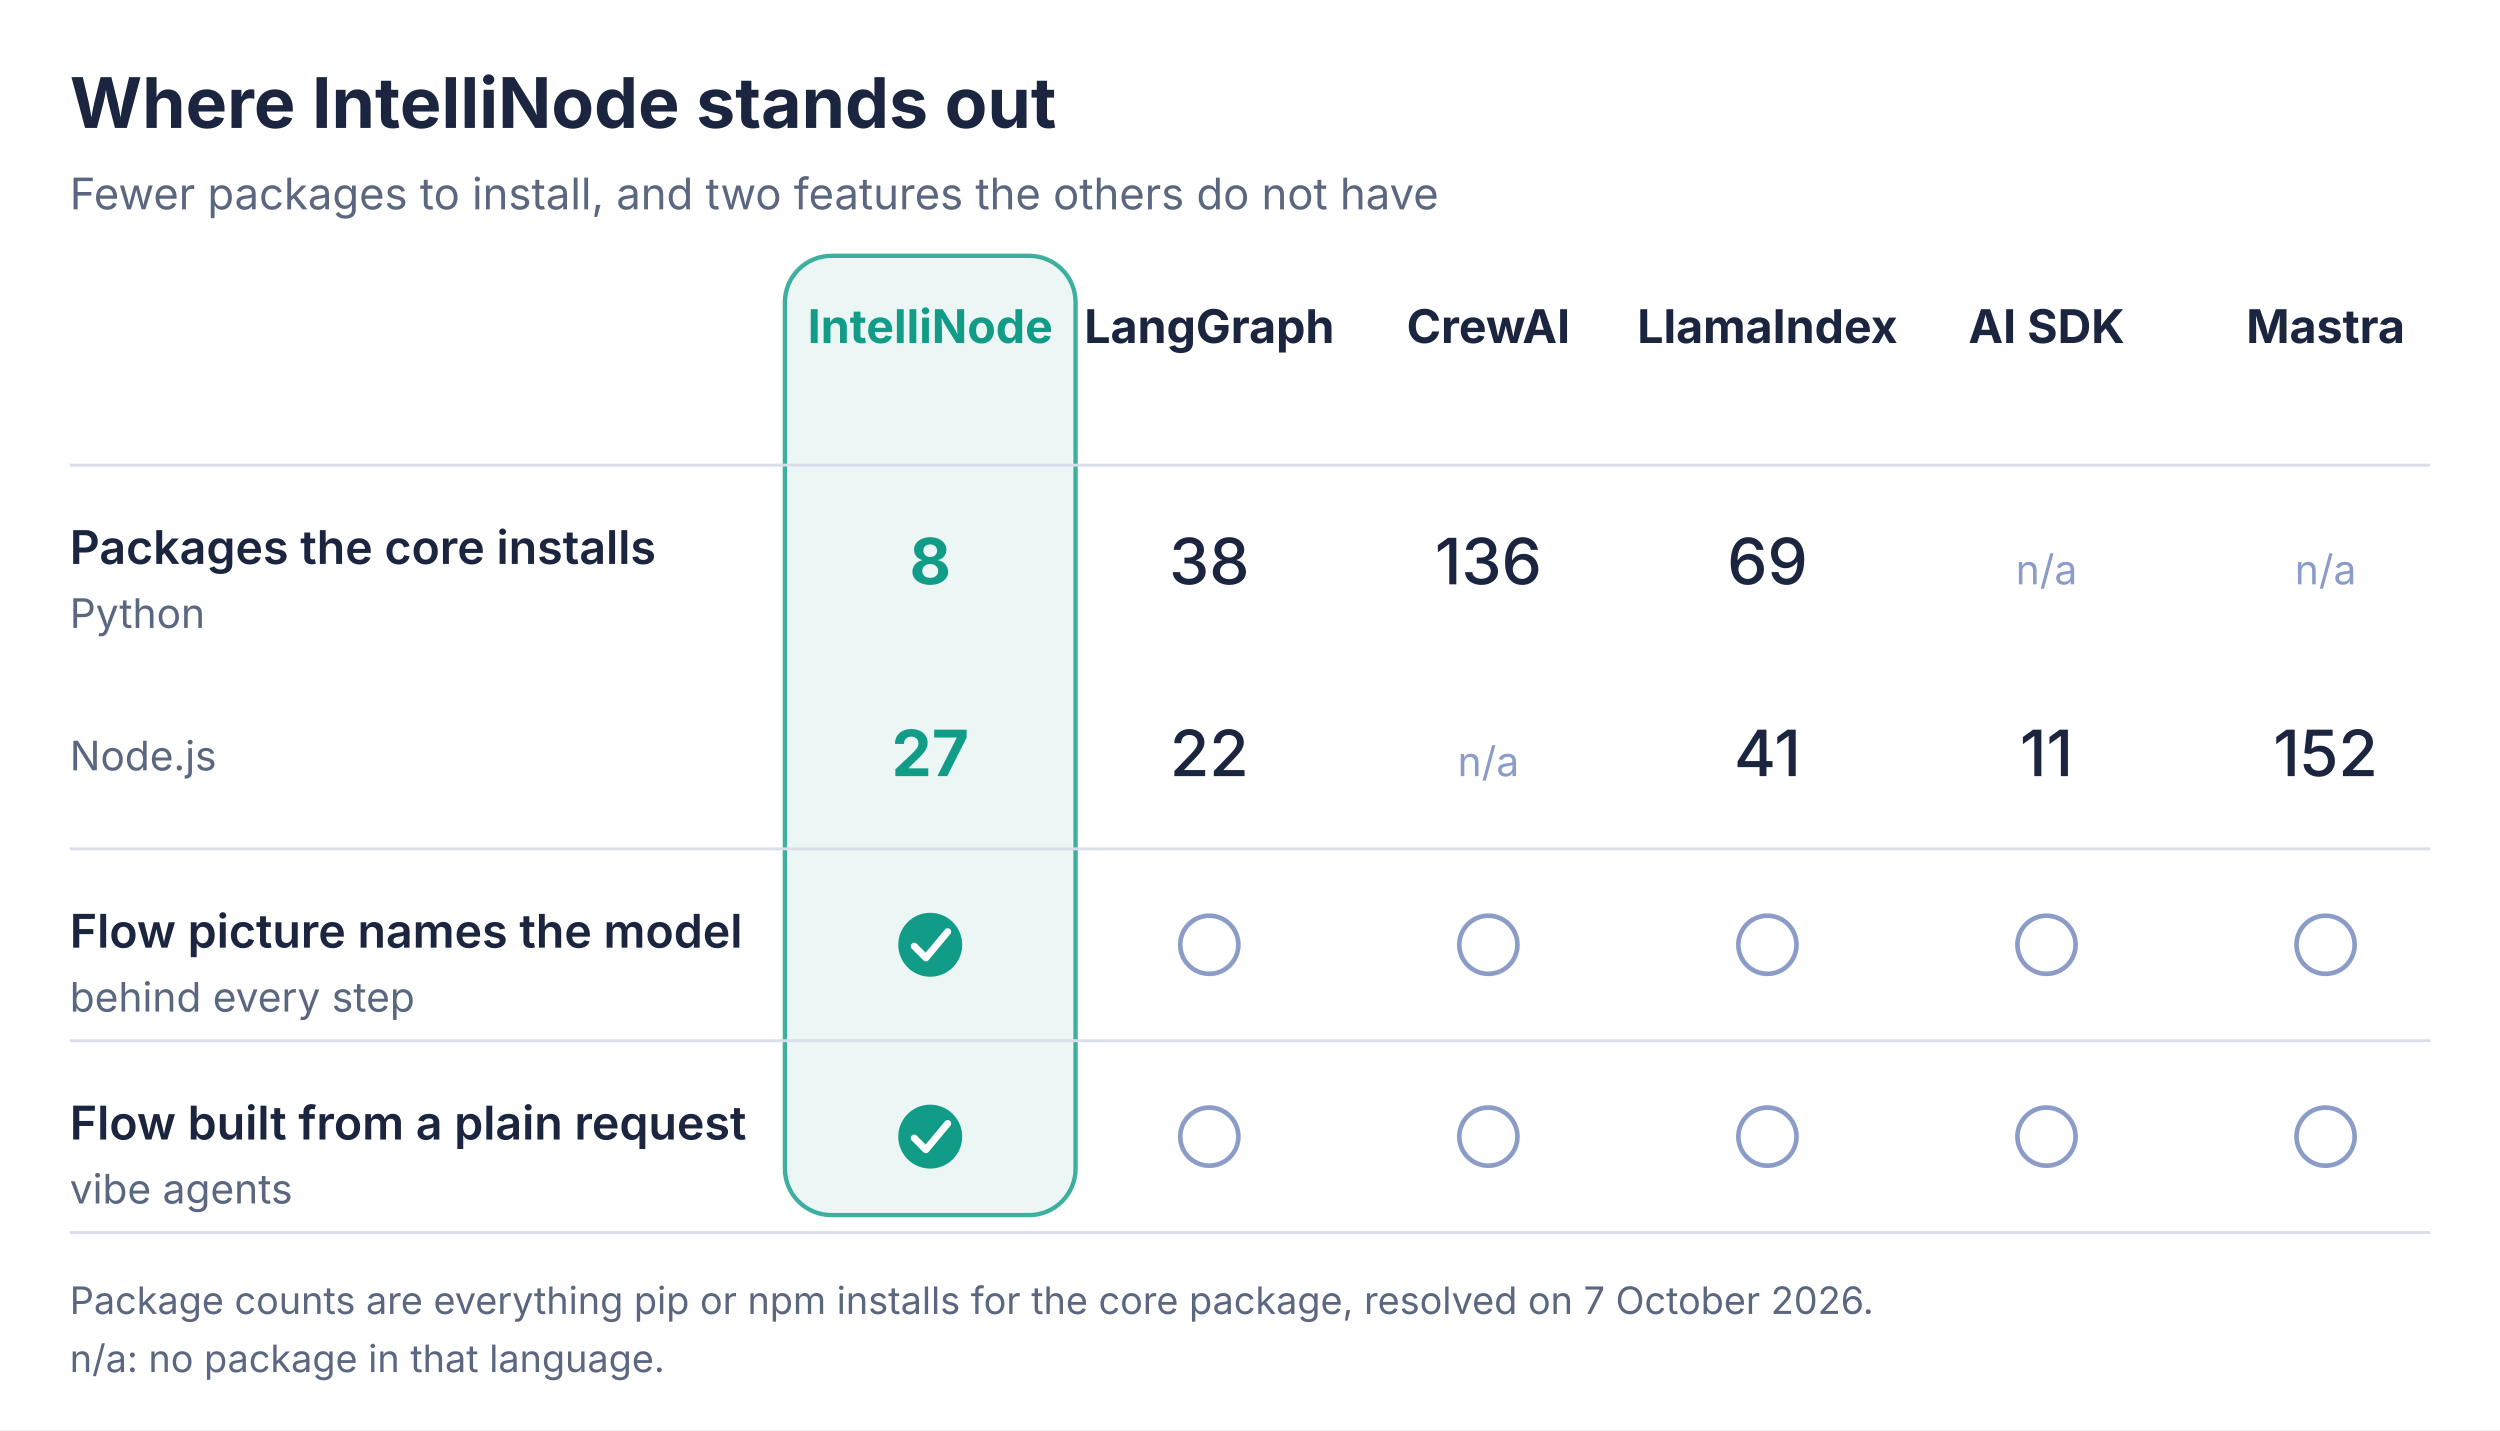
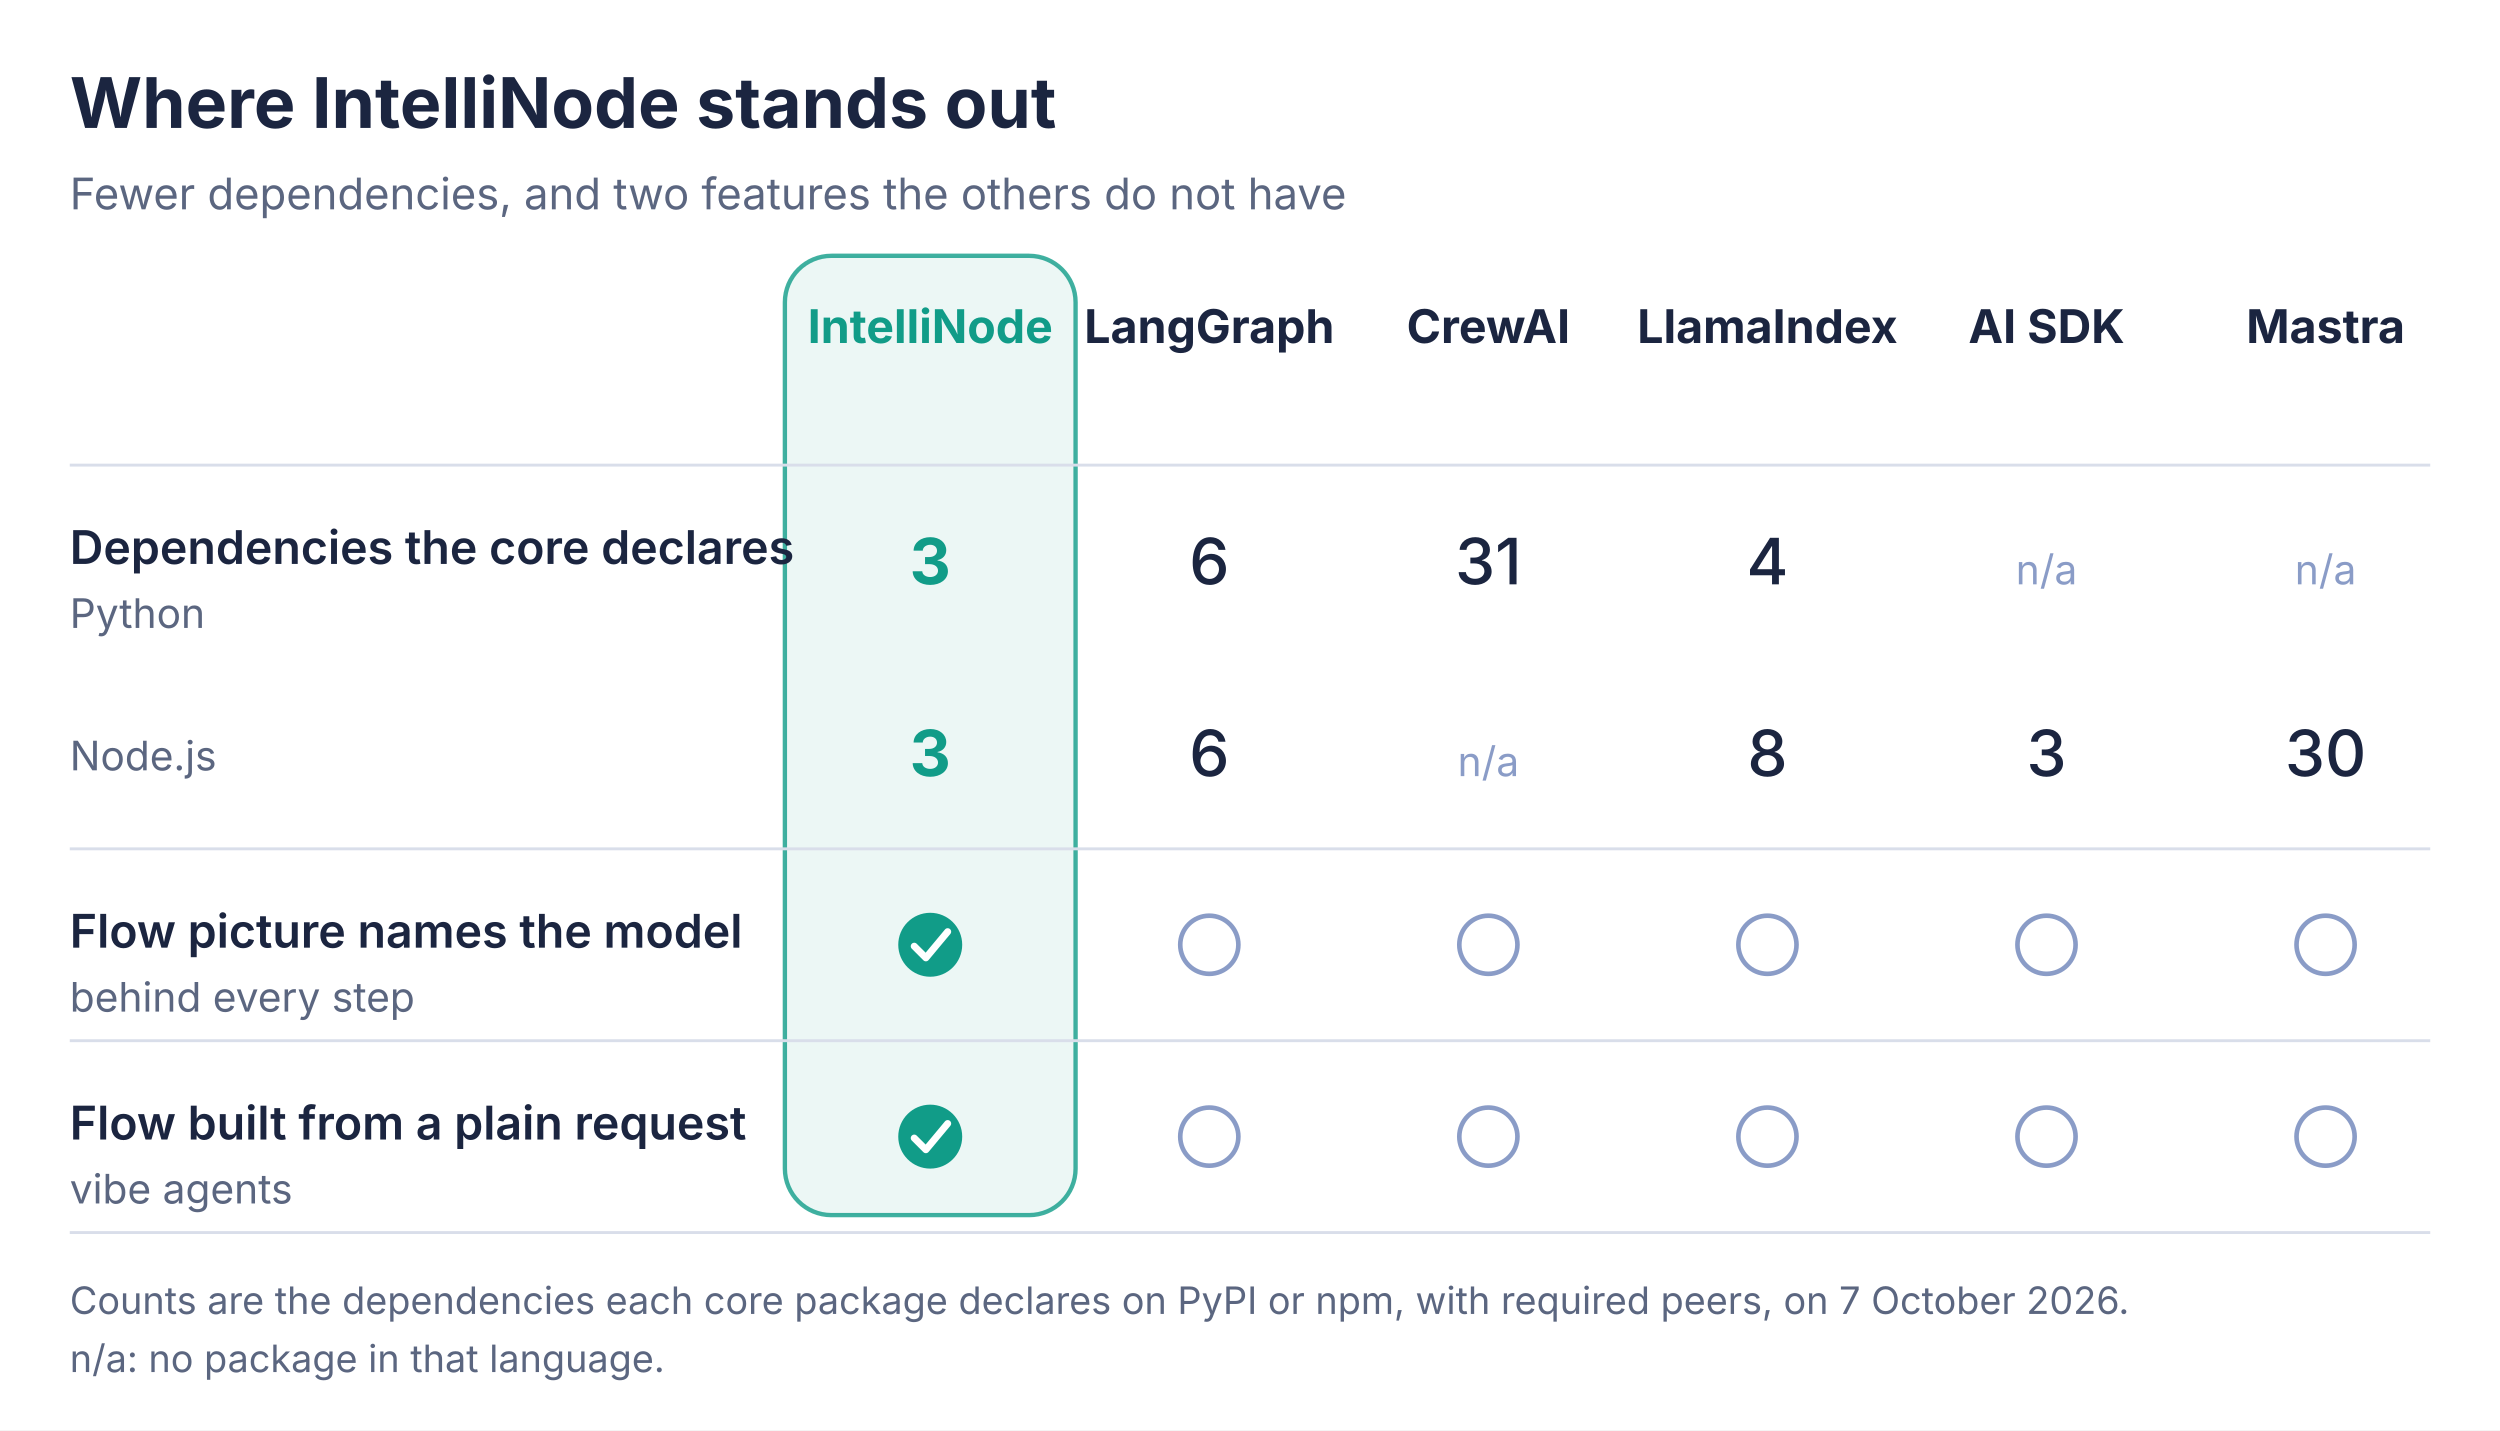
<svg xmlns="http://www.w3.org/2000/svg" viewBox="0 0 860 492" width="860" height="492" role="img" aria-labelledby="t d">
  <rect width="860" height="492" fill="#FFFFFF" />
  <text x="24" y="44" font-family="Inter, -apple-system, 'Segoe UI', Helvetica, Arial, sans-serif" font-size="24" font-weight="700" fill="#1B2540">Where IntelliNode stands out</text>
-   <text x="24" y="72" font-family="Inter, -apple-system, 'Segoe UI', Helvetica, Arial, sans-serif" font-size="15" fill="#5B6680">Fewer packages to install, and two features the others do not have</text>
+   <text x="24" y="72" font-family="Inter, -apple-system, 'Segoe UI', Helvetica, Arial, sans-serif" font-size="15" fill="#5B6680">Fewer dependencies, and two features the others do not have</text>
  <rect x="270" y="88" width="100" height="330" rx="16" fill="#119C88" fill-opacity="0.08" stroke="#119C88" stroke-opacity="0.8" stroke-width="1.5" />
  <text x="320" y="118" font-family="Inter, -apple-system, 'Segoe UI', Helvetica, Arial, sans-serif" font-size="16" font-weight="700" fill="#119C88" text-anchor="middle">IntelliNode</text>
  <text x="416" y="118" font-family="Inter, -apple-system, 'Segoe UI', Helvetica, Arial, sans-serif" font-size="16" font-weight="700" fill="#1B2540" text-anchor="middle">LangGraph</text>
  <text x="512" y="118" font-family="Inter, -apple-system, 'Segoe UI', Helvetica, Arial, sans-serif" font-size="16" font-weight="700" fill="#1B2540" text-anchor="middle">CrewAI</text>
  <text x="608" y="118" font-family="Inter, -apple-system, 'Segoe UI', Helvetica, Arial, sans-serif" font-size="16" font-weight="700" fill="#1B2540" text-anchor="middle">LlamaIndex</text>
  <text x="704" y="118" font-family="Inter, -apple-system, 'Segoe UI', Helvetica, Arial, sans-serif" font-size="16" font-weight="700" fill="#1B2540" text-anchor="middle">AI SDK</text>
  <text x="800" y="118" font-family="Inter, -apple-system, 'Segoe UI', Helvetica, Arial, sans-serif" font-size="16" font-weight="700" fill="#1B2540" text-anchor="middle">Mastra</text>
  <line x1="24" y1="160" x2="836" y2="160" stroke="#D9DEEA" stroke-width="1" />
-   <text x="24" y="194" font-family="Inter, -apple-system, 'Segoe UI', Helvetica, Arial, sans-serif" font-size="16" font-weight="600" fill="#1B2540">Packages the core installs</text>
+   <text x="24" y="194" font-family="Inter, -apple-system, 'Segoe UI', Helvetica, Arial, sans-serif" font-size="16" font-weight="600" fill="#1B2540">Dependencies the core declares</text>
  <text x="24" y="216" font-family="Inter, -apple-system, 'Segoe UI', Helvetica, Arial, sans-serif" font-size="14" fill="#5B6680">Python</text>
-   <text x="320" y="201" font-family="Inter, -apple-system, 'Segoe UI', Helvetica, Arial, sans-serif" font-size="22" font-weight="700" fill="#119C88" text-anchor="middle">8</text>
-   <text x="416" y="201" font-family="Inter, -apple-system, 'Segoe UI', Helvetica, Arial, sans-serif" font-size="22" font-weight="500" fill="#1B2540" text-anchor="middle">38</text>
-   <text x="512" y="201" font-family="Inter, -apple-system, 'Segoe UI', Helvetica, Arial, sans-serif" font-size="22" font-weight="500" fill="#1B2540" text-anchor="middle">136</text>
-   <text x="608" y="201" font-family="Inter, -apple-system, 'Segoe UI', Helvetica, Arial, sans-serif" font-size="22" font-weight="500" fill="#1B2540" text-anchor="middle">69</text>
+   <text x="320" y="201" font-family="Inter, -apple-system, 'Segoe UI', Helvetica, Arial, sans-serif" font-size="22" font-weight="700" fill="#119C88" text-anchor="middle">3</text>
+   <text x="416" y="201" font-family="Inter, -apple-system, 'Segoe UI', Helvetica, Arial, sans-serif" font-size="22" font-weight="500" fill="#1B2540" text-anchor="middle">6</text>
+   <text x="512" y="201" font-family="Inter, -apple-system, 'Segoe UI', Helvetica, Arial, sans-serif" font-size="22" font-weight="500" fill="#1B2540" text-anchor="middle">31</text>
+   <text x="608" y="201" font-family="Inter, -apple-system, 'Segoe UI', Helvetica, Arial, sans-serif" font-size="22" font-weight="500" fill="#1B2540" text-anchor="middle">4</text>
  <text x="704" y="201" font-family="Inter, -apple-system, 'Segoe UI', Helvetica, Arial, sans-serif" font-size="14" fill="#8A9CC7" text-anchor="middle">n/a</text>
  <text x="800" y="201" font-family="Inter, -apple-system, 'Segoe UI', Helvetica, Arial, sans-serif" font-size="14" fill="#8A9CC7" text-anchor="middle">n/a</text>
  <text x="24" y="265" font-family="Inter, -apple-system, 'Segoe UI', Helvetica, Arial, sans-serif" font-size="14" fill="#5B6680">Node.js</text>
-   <text x="320" y="267" font-family="Inter, -apple-system, 'Segoe UI', Helvetica, Arial, sans-serif" font-size="22" font-weight="700" fill="#119C88" text-anchor="middle">27</text>
-   <text x="416" y="267" font-family="Inter, -apple-system, 'Segoe UI', Helvetica, Arial, sans-serif" font-size="22" font-weight="500" fill="#1B2540" text-anchor="middle">22</text>
+   <text x="320" y="267" font-family="Inter, -apple-system, 'Segoe UI', Helvetica, Arial, sans-serif" font-size="22" font-weight="700" fill="#119C88" text-anchor="middle">3</text>
+   <text x="416" y="267" font-family="Inter, -apple-system, 'Segoe UI', Helvetica, Arial, sans-serif" font-size="22" font-weight="500" fill="#1B2540" text-anchor="middle">6</text>
  <text x="512" y="267" font-family="Inter, -apple-system, 'Segoe UI', Helvetica, Arial, sans-serif" font-size="14" fill="#8A9CC7" text-anchor="middle">n/a</text>
-   <text x="608" y="267" font-family="Inter, -apple-system, 'Segoe UI', Helvetica, Arial, sans-serif" font-size="22" font-weight="500" fill="#1B2540" text-anchor="middle">41</text>
-   <text x="704" y="267" font-family="Inter, -apple-system, 'Segoe UI', Helvetica, Arial, sans-serif" font-size="22" font-weight="500" fill="#1B2540" text-anchor="middle">11</text>
-   <text x="800" y="267" font-family="Inter, -apple-system, 'Segoe UI', Helvetica, Arial, sans-serif" font-size="22" font-weight="500" fill="#1B2540" text-anchor="middle">152</text>
+   <text x="608" y="267" font-family="Inter, -apple-system, 'Segoe UI', Helvetica, Arial, sans-serif" font-size="22" font-weight="500" fill="#1B2540" text-anchor="middle">8</text>
+   <text x="704" y="267" font-family="Inter, -apple-system, 'Segoe UI', Helvetica, Arial, sans-serif" font-size="22" font-weight="500" fill="#1B2540" text-anchor="middle">3</text>
+   <text x="800" y="267" font-family="Inter, -apple-system, 'Segoe UI', Helvetica, Arial, sans-serif" font-size="22" font-weight="500" fill="#1B2540" text-anchor="middle">30</text>
  <line x1="24" y1="292" x2="836" y2="292" stroke="#D9DEEA" stroke-width="1" />
  <text x="24" y="326" font-family="Inter, -apple-system, 'Segoe UI', Helvetica, Arial, sans-serif" font-size="16" font-weight="600" fill="#1B2540">Flow picture names the model</text>
  <text x="24" y="348" font-family="Inter, -apple-system, 'Segoe UI', Helvetica, Arial, sans-serif" font-size="14" fill="#5B6680">behind every step</text>
  <circle cx="320" cy="325" r="11" fill="#119C88" />
  <path d="M 314.5 325.5 L 318.5 329.5 L 326.0 320.5" fill="none" stroke="#FFFFFF" stroke-width="2.4" stroke-linecap="round" stroke-linejoin="round" />
  <circle cx="416" cy="325" r="10" fill="none" stroke="#8A9CC7" stroke-width="1.6" />
  <circle cx="512" cy="325" r="10" fill="none" stroke="#8A9CC7" stroke-width="1.6" />
  <circle cx="608" cy="325" r="10" fill="none" stroke="#8A9CC7" stroke-width="1.6" />
  <circle cx="704" cy="325" r="10" fill="none" stroke="#8A9CC7" stroke-width="1.6" />
  <circle cx="800" cy="325" r="10" fill="none" stroke="#8A9CC7" stroke-width="1.6" />
  <line x1="24" y1="358" x2="836" y2="358" stroke="#D9DEEA" stroke-width="1" />
  <text x="24" y="392" font-family="Inter, -apple-system, 'Segoe UI', Helvetica, Arial, sans-serif" font-size="16" font-weight="600" fill="#1B2540">Flow built from a plain request</text>
  <text x="24" y="414" font-family="Inter, -apple-system, 'Segoe UI', Helvetica, Arial, sans-serif" font-size="14" fill="#5B6680">vibe agents</text>
  <circle cx="320" cy="391" r="11" fill="#119C88" />
  <path d="M 314.5 391.5 L 318.5 395.5 L 326.0 386.5" fill="none" stroke="#FFFFFF" stroke-width="2.4" stroke-linecap="round" stroke-linejoin="round" />
  <circle cx="416" cy="391" r="10" fill="none" stroke="#8A9CC7" stroke-width="1.6" />
  <circle cx="512" cy="391" r="10" fill="none" stroke="#8A9CC7" stroke-width="1.6" />
  <circle cx="608" cy="391" r="10" fill="none" stroke="#8A9CC7" stroke-width="1.6" />
  <circle cx="704" cy="391" r="10" fill="none" stroke="#8A9CC7" stroke-width="1.6" />
  <circle cx="800" cy="391" r="10" fill="none" stroke="#8A9CC7" stroke-width="1.6" />
  <line x1="24" y1="424" x2="836" y2="424" stroke="#D9DEEA" stroke-width="1" />
-   <text x="24" y="452" font-family="Inter, -apple-system, 'Segoe UI', Helvetica, Arial, sans-serif" font-size="13" fill="#5B6680">Package counts are everything pip or npm installs for the core package, resolved on 7 October 2026.</text>
+   <text x="24" y="452" font-family="Inter, -apple-system, 'Segoe UI', Helvetica, Arial, sans-serif" font-size="13" fill="#5B6680">Counts are the dependencies each core package declares on PyPI or npm, with required peers, on 7 October 2026.</text>
  <text x="24" y="472" font-family="Inter, -apple-system, 'Segoe UI', Helvetica, Arial, sans-serif" font-size="13" fill="#5B6680">n/a: no package in that language.</text>
</svg>
